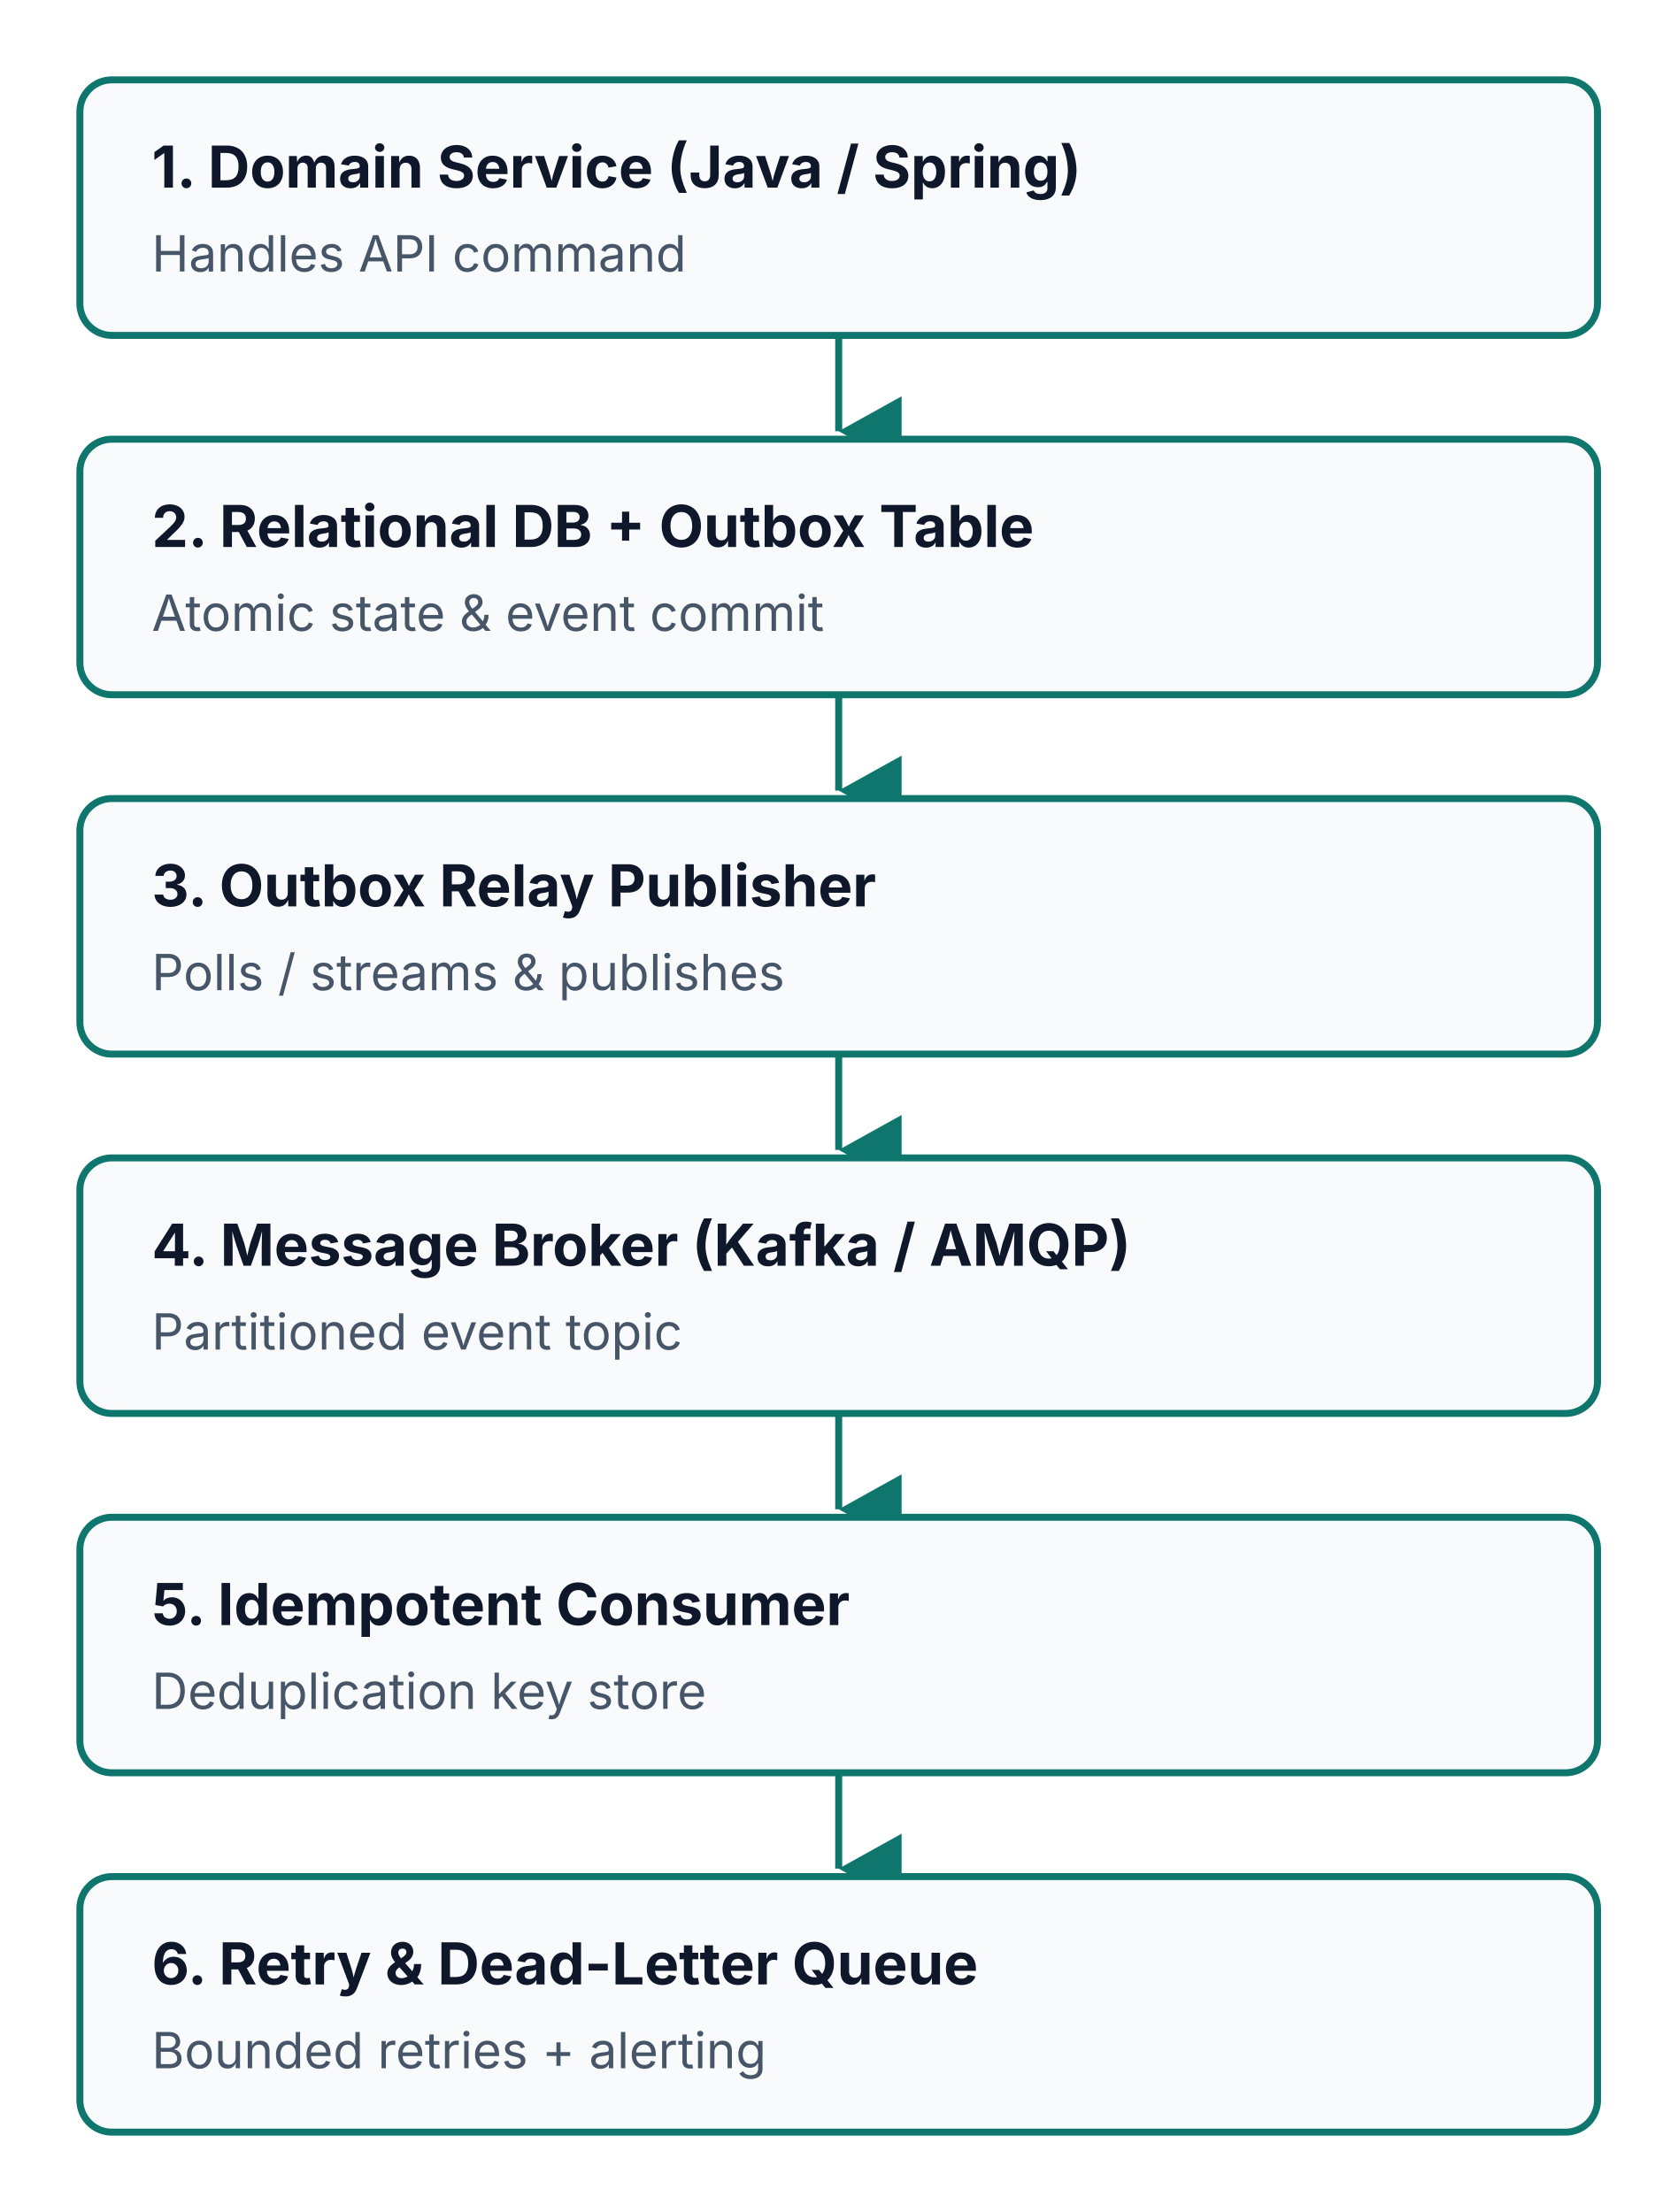
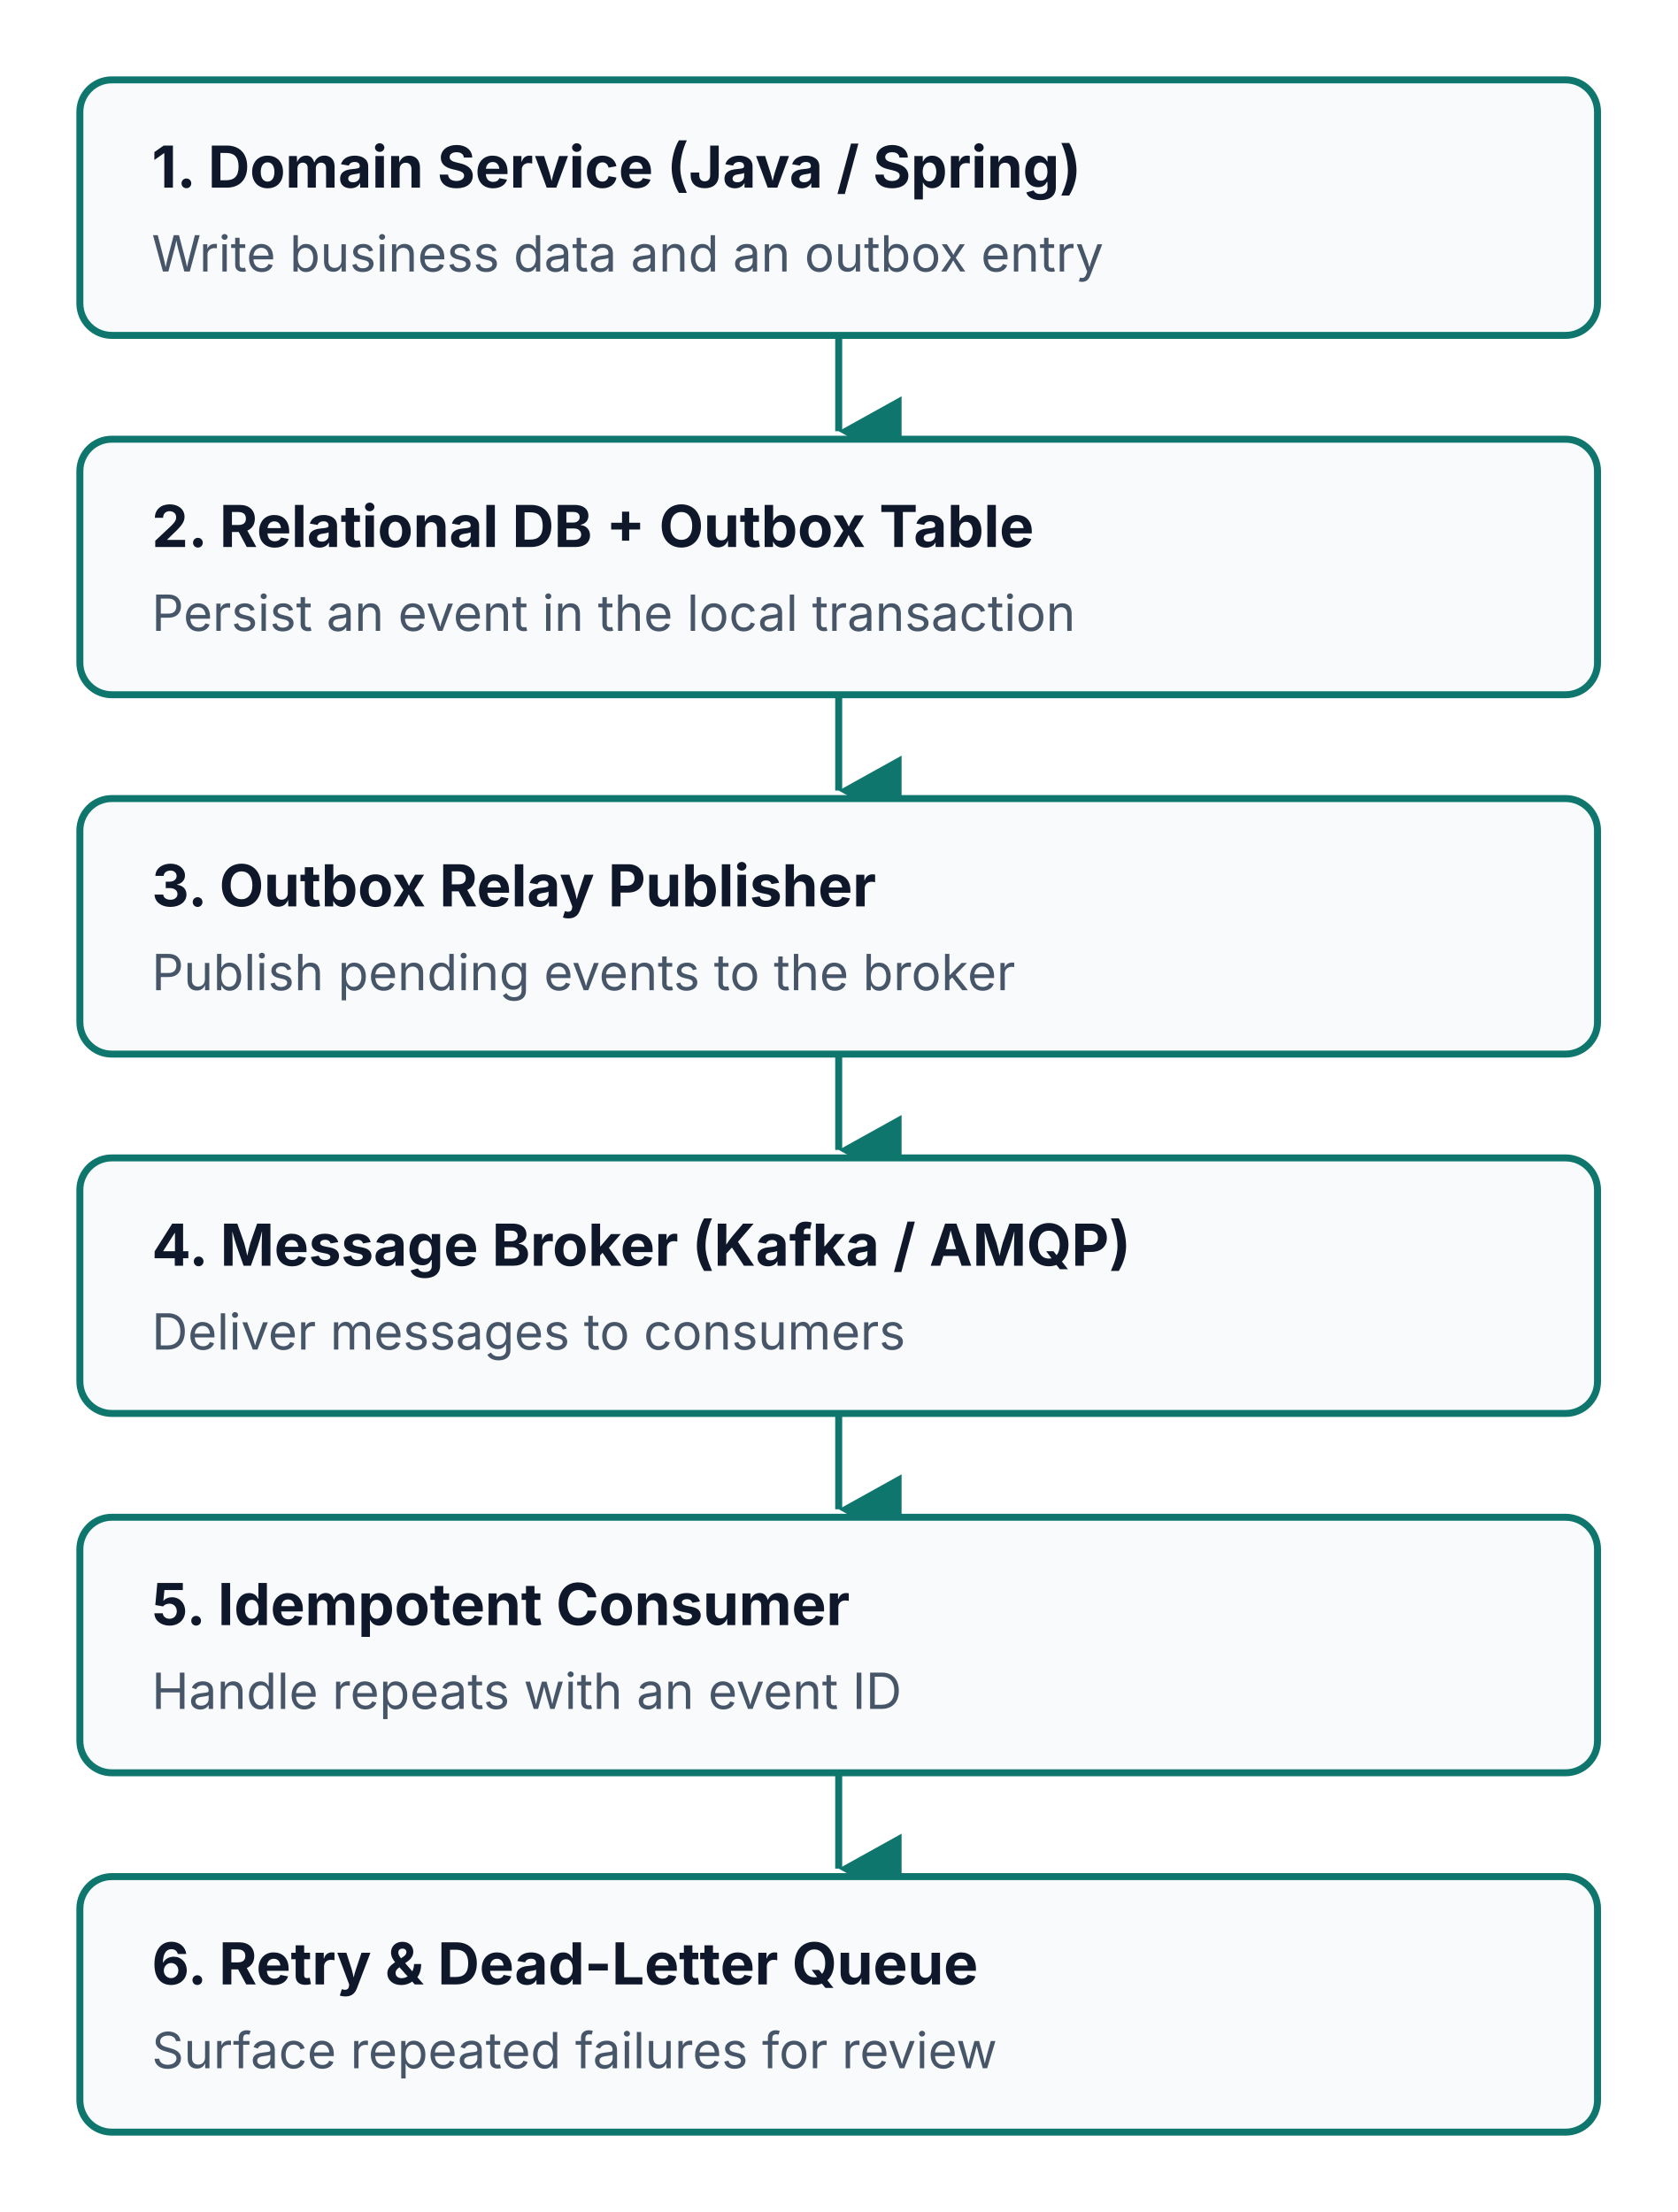
<svg xmlns="http://www.w3.org/2000/svg" viewBox="0 0 420 554" width="420" height="554" role="img">
  <defs>
    <marker id="arrow-ref-event-driven-outbox" markerWidth="10" markerHeight="10" refX="5" refY="9" orient="auto">
      <path d="M0,0 L5,9 L10,0" fill="#0f766e" />
    </marker>
  </defs>
  <style>
    .box { fill: #f8fafc; stroke: #0f766e; stroke-width: 1.75; }
    .title { fill: #0f172a; font: 700 14.5px Inter, system-ui, -apple-system, sans-serif; }
    .detail { fill: #475569; font: 400 12.5px Inter, system-ui, -apple-system, sans-serif; }
    .link { stroke: #0f766e; stroke-width: 1.75; marker-end: url(#arrow-ref-event-driven-outbox); }
  </style>
  <rect class="box" x="20" y="20" width="380" height="64" rx="8" />
  <text class="title" x="38" y="47">1. Domain Service (Java / Spring)</text>
-   <text class="detail" x="38" y="68">Handles API command</text>
+   <text class="detail" x="38" y="68">Write business data and an outbox entry</text>
  <line class="link" x1="210" y1="84" x2="210" y2="108" />
  <rect class="box" x="20" y="110" width="380" height="64" rx="8" />
  <text class="title" x="38" y="137">2. Relational DB + Outbox Table</text>
-   <text class="detail" x="38" y="158">Atomic state &amp; event commit</text>
+   <text class="detail" x="38" y="158">Persist an event in the local transaction</text>
  <line class="link" x1="210" y1="174" x2="210" y2="198" />
  <rect class="box" x="20" y="200" width="380" height="64" rx="8" />
  <text class="title" x="38" y="227">3. Outbox Relay Publisher</text>
-   <text class="detail" x="38" y="248">Polls / streams &amp; publishes</text>
+   <text class="detail" x="38" y="248">Publish pending events to the broker</text>
  <line class="link" x1="210" y1="264" x2="210" y2="288" />
  <rect class="box" x="20" y="290" width="380" height="64" rx="8" />
  <text class="title" x="38" y="317">4. Message Broker (Kafka / AMQP)</text>
-   <text class="detail" x="38" y="338">Partitioned event topic</text>
+   <text class="detail" x="38" y="338">Deliver messages to consumers</text>
  <line class="link" x1="210" y1="354" x2="210" y2="378" />
  <rect class="box" x="20" y="380" width="380" height="64" rx="8" />
  <text class="title" x="38" y="407">5. Idempotent Consumer</text>
-   <text class="detail" x="38" y="428">Deduplication key store</text>
+   <text class="detail" x="38" y="428">Handle repeats with an event ID</text>
  <line class="link" x1="210" y1="444" x2="210" y2="468" />
  <rect class="box" x="20" y="470" width="380" height="64" rx="8" />
  <text class="title" x="38" y="497">6. Retry &amp; Dead-Letter Queue</text>
-   <text class="detail" x="38" y="518">Bounded retries + alerting</text>
+   <text class="detail" x="38" y="518">Surface repeated failures for review</text>
</svg>
